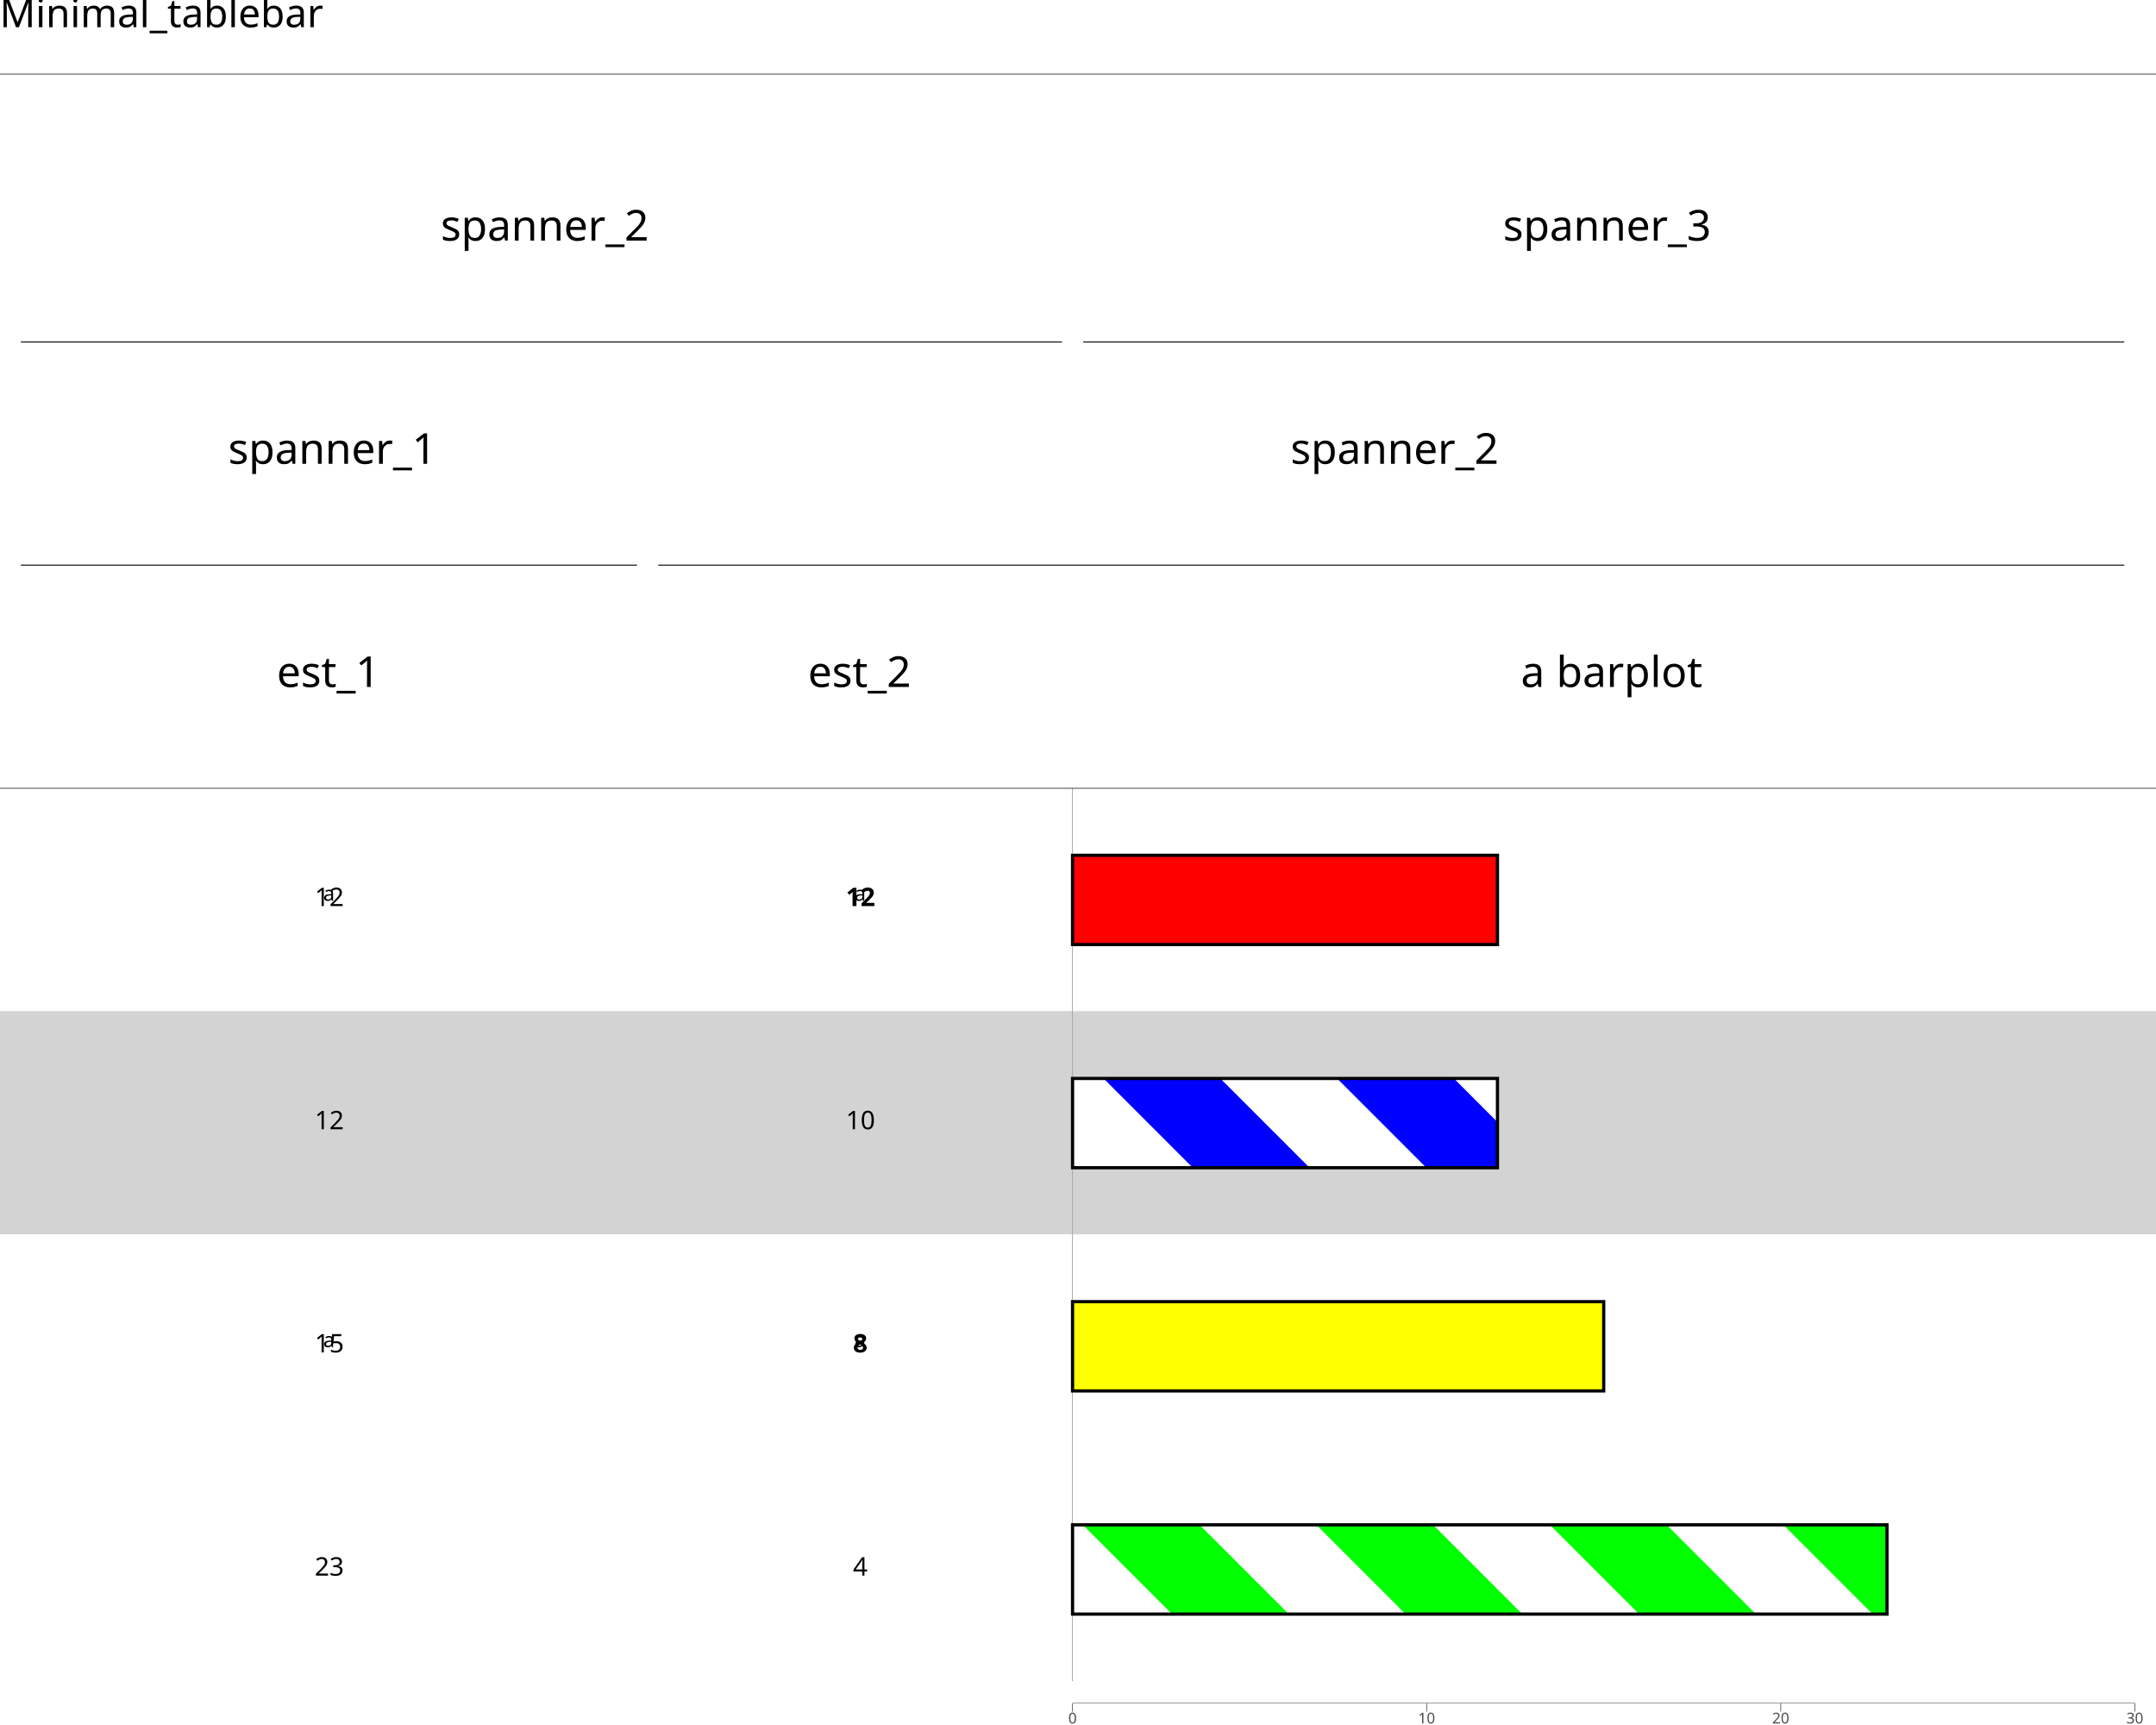
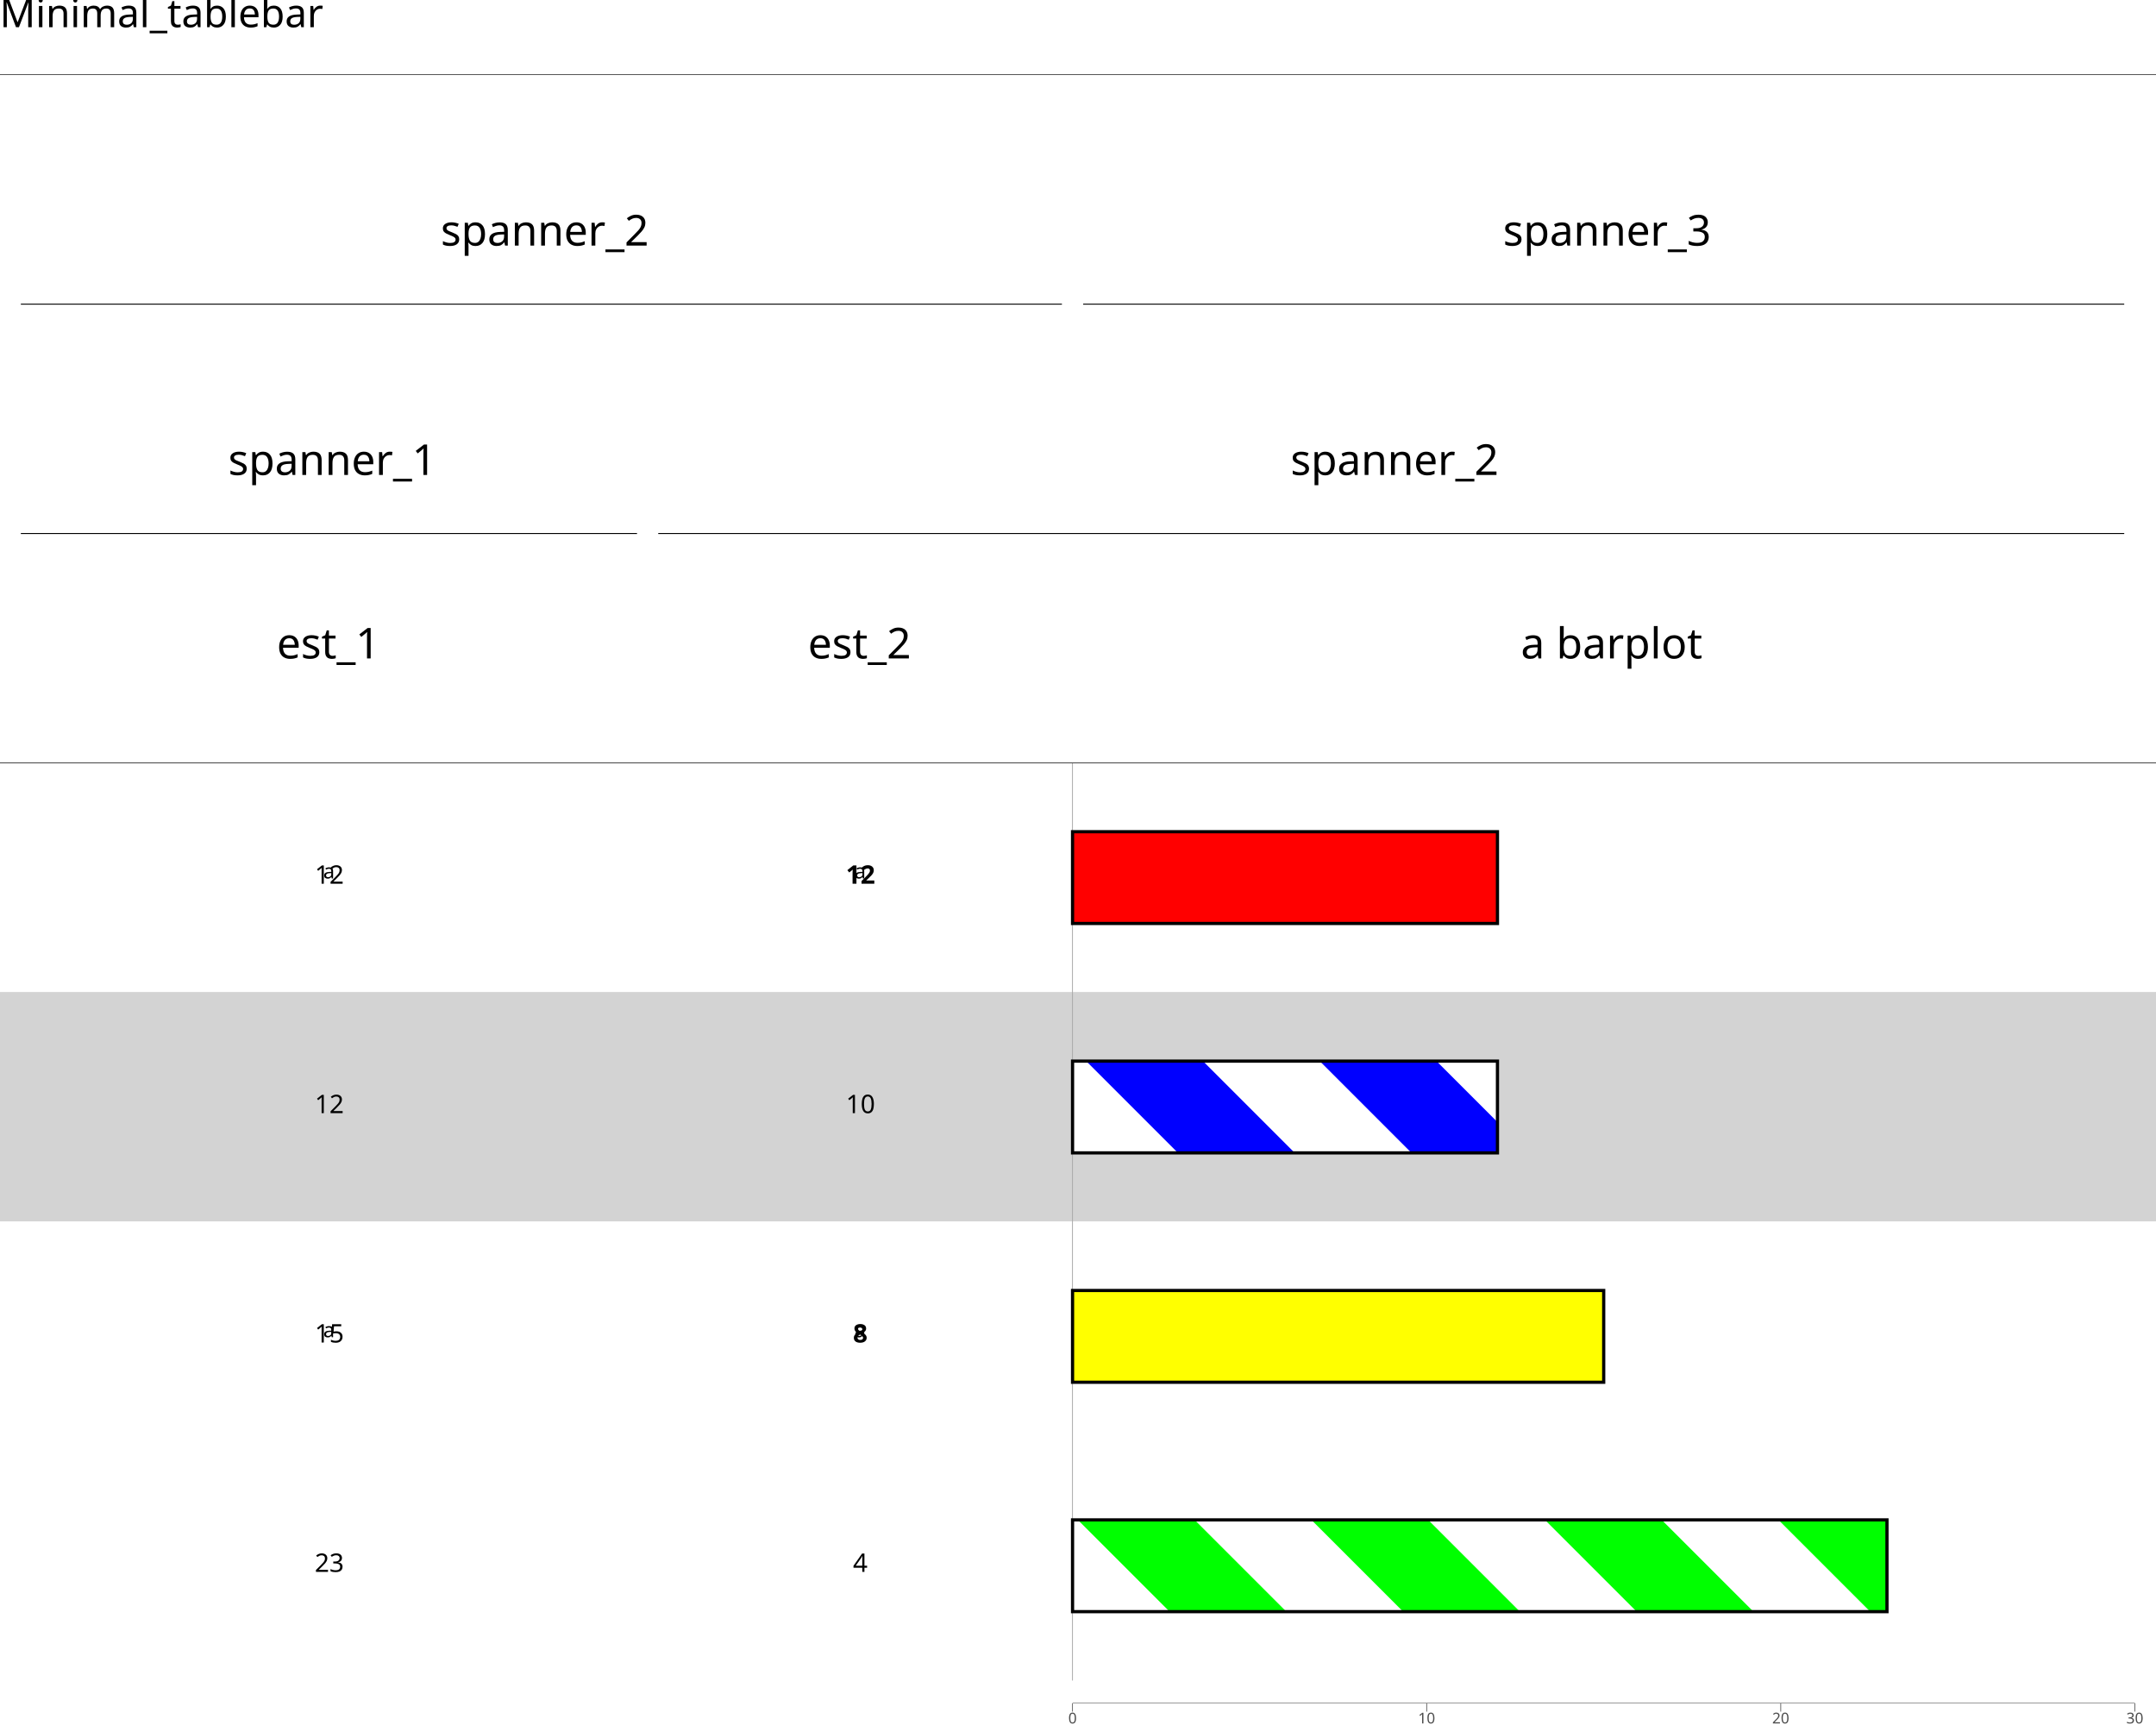
<svg xmlns="http://www.w3.org/2000/svg" class="svglite" data-engine-version="2.0" width="720.00pt" height="576.00pt" viewBox="0 0 720.00 576.00">
  <defs>
    <style type="text/css">
    .svglite line, .svglite polyline, .svglite polygon, .svglite path, .svglite rect, .svglite circle {
      fill: none;
      stroke: #000000;
      stroke-linecap: round;
      stroke-linejoin: round;
      stroke-miterlimit: 10.00;
    }
  </style>
  </defs>
  <rect width="100%" height="100%" style="stroke: none; fill: #FFFFFF;" />
  <defs>
    <clipPath id="cpMC4wMHw3MjAuMDB8MC4wMHw1NzYuMDA=">
      <rect x="0.00" y="0.00" width="720.00" height="576.00" />
    </clipPath>
  </defs>
  <g clip-path="url(#cpMC4wMHw3MjAuMDB8MC4wMHw1NzYuMDA=)">
    <rect x="0.00" y="0.00" width="720.00" height="576.00" style="stroke-width: 1.07; stroke: #FFFFFF; fill: #FFFFFF;" />
  </g>
  <defs>
    <clipPath id="cpMC4wMHw3MjAuMDB8MTcuMzB8NTY4Ljc4">
      <rect x="0.00" y="17.30" width="720.00" height="551.48" />
    </clipPath>
  </defs>
  <g clip-path="url(#cpMC4wMHw3MjAuMDB8MTcuMzB8NTY4Ljc4)">
    <rect x="-0.095" y="17.30" width="720.09" height="551.48" style="stroke-width: 1.07; stroke: none; fill: #FFFFFF;" />
-     <rect x="-0.095" y="263.23" width="720.09" height="74.52" style="stroke-width: 0.21; stroke: #FFFFFF; stroke-linecap: butt; stroke-linejoin: miter; fill: #FFFFFF;" />
-     <rect x="-0.095" y="337.76" width="720.09" height="74.52" style="stroke-width: 0.21; stroke: #D3D3D3; stroke-linecap: butt; stroke-linejoin: miter; fill: #D3D3D3;" />
-     <rect x="-0.095" y="412.28" width="720.09" height="74.52" style="stroke-width: 0.21; stroke: #FFFFFF; stroke-linecap: butt; stroke-linejoin: miter; fill: #FFFFFF;" />
-     <rect x="-0.095" y="486.80" width="720.09" height="74.52" style="stroke-width: 0.21; stroke: #FFFFFF; stroke-linecap: butt; stroke-linejoin: miter; fill: #FFFFFF;" />
-     <line x1="358.18" y1="263.23" x2="358.18" y2="561.33" style="stroke-width: 0.21; stroke: #A9A9A9; stroke-linecap: butt;" />
-     <line x1="358.18" y1="263.23" x2="358.18" y2="561.33" style="stroke-width: 0.21; stroke: #A9A9A9; stroke-linecap: butt;" />
-     <rect x="-0.095" y="24.76" width="720.09" height="238.48" style="stroke-width: 1.07; stroke: none; stroke-linecap: butt; stroke-linejoin: miter; fill: #FFFFFF;" />
-     <rect x="-0.095" y="24.76" width="720.09" height="238.48" style="stroke-width: 1.07; stroke: none; stroke-linecap: butt; stroke-linejoin: miter; fill: #FFFFFF;" />
-     <rect x="-0.095" y="24.76" width="720.09" height="238.48" style="stroke-width: 1.07; stroke: none; stroke-linecap: butt; stroke-linejoin: miter; fill: #FFFFFF;" />
-     <rect x="-0.095" y="24.76" width="720.09" height="238.48" style="stroke-width: 1.07; stroke: none; stroke-linecap: butt; stroke-linejoin: miter; fill: #FFFFFF;" />
+     <rect x="-0.095" y="254.75" width="720.09" height="76.59" style="stroke-width: 0.21; stroke: #FFFFFF; stroke-linecap: butt; stroke-linejoin: miter; fill: #FFFFFF;" />
+     <rect x="-0.095" y="331.34" width="720.09" height="76.59" style="stroke-width: 0.21; stroke: #D3D3D3; stroke-linecap: butt; stroke-linejoin: miter; fill: #D3D3D3;" />
+     <rect x="-0.095" y="407.93" width="720.09" height="76.59" style="stroke-width: 0.21; stroke: #FFFFFF; stroke-linecap: butt; stroke-linejoin: miter; fill: #FFFFFF;" />
+     <rect x="-0.095" y="484.53" width="720.09" height="76.59" style="stroke-width: 0.21; stroke: #FFFFFF; stroke-linecap: butt; stroke-linejoin: miter; fill: #FFFFFF;" />
+     <line x1="358.18" y1="254.75" x2="358.18" y2="561.12" style="stroke-width: 0.21; stroke: #A9A9A9; stroke-linecap: butt;" />
+     <line x1="358.18" y1="254.75" x2="358.18" y2="561.12" style="stroke-width: 0.21; stroke: #A9A9A9; stroke-linecap: butt;" />
+     <rect x="-0.095" y="24.96" width="720.09" height="229.78" style="stroke-width: 1.07; stroke: none; stroke-linecap: butt; stroke-linejoin: miter; fill: #FFFFFF;" />
+     <rect x="-0.095" y="24.96" width="720.09" height="229.78" style="stroke-width: 1.07; stroke: none; stroke-linecap: butt; stroke-linejoin: miter; fill: #FFFFFF;" />
+     <rect x="-0.095" y="24.96" width="720.09" height="229.78" style="stroke-width: 1.07; stroke: none; stroke-linecap: butt; stroke-linejoin: miter; fill: #FFFFFF;" />
+     <rect x="-0.095" y="24.96" width="720.09" height="229.78" style="stroke-width: 1.07; stroke: none; stroke-linecap: butt; stroke-linejoin: miter; fill: #FFFFFF;" />
    <line x1="358.18" y1="568.78" x2="712.94" y2="568.78" style="stroke-width: 0.21; stroke-linecap: butt;" />
-     <line x1="-0.095" y1="263.23" x2="720.00" y2="263.23" style="stroke-width: 0.21; stroke-linecap: butt;" />
-     <line x1="-0.095" y1="24.76" x2="720.00" y2="24.76" style="stroke-width: 0.21; stroke-linecap: butt;" />
-     <rect x="358.18" y="285.59" width="141.90" height="29.81" style="stroke-width: 1.07; stroke: none; stroke-linecap: square; stroke-linejoin: miter; fill: #FF0000;" />
-     <rect x="358.18" y="360.11" width="141.90" height="29.81" style="stroke-width: 1.07; stroke: none; stroke-linecap: square; stroke-linejoin: miter; fill: #0000FF;" />
-     <rect x="358.18" y="434.64" width="177.38" height="29.81" style="stroke-width: 1.07; stroke: none; stroke-linecap: square; stroke-linejoin: miter; fill: #FFFF00;" />
-     <rect x="358.18" y="509.16" width="271.98" height="29.81" style="stroke-width: 1.07; stroke: none; stroke-linecap: square; stroke-linejoin: miter; fill: #00FF00;" />
-     <polygon points="398.34,389.92 359.35,389.92 358.18,388.76 358.18,360.11 368.53,360.11 398.34,389.92 " style="stroke-width: 1.07; stroke: none; stroke-linecap: square; fill: #FFFFFF;" />
-     <polygon points="476.33,389.92 437.34,389.92 407.53,360.11 446.52,360.11 476.33,389.92 " style="stroke-width: 1.07; stroke: none; stroke-linecap: square; fill: #FFFFFF;" />
-     <polygon points="485.52,360.11 500.08,360.11 500.08,374.68 485.52,360.11 " style="stroke-width: 1.07; stroke: none; stroke-linecap: square; fill: #FFFFFF;" />
-     <polygon points="391.41,538.97 358.18,538.97 358.18,509.16 361.60,509.16 391.41,538.97 " style="stroke-width: 1.07; stroke: none; stroke-linecap: square; fill: #FFFFFF;" />
-     <polygon points="469.40,538.97 430.40,538.97 400.59,509.16 439.59,509.16 469.40,538.97 " style="stroke-width: 1.07; stroke: none; stroke-linecap: square; fill: #FFFFFF;" />
-     <polygon points="547.39,538.97 508.39,538.97 478.58,509.16 517.58,509.16 547.39,538.97 " style="stroke-width: 1.07; stroke: none; stroke-linecap: square; fill: #FFFFFF;" />
-     <polygon points="625.38,538.97 586.38,538.97 556.57,509.16 595.57,509.16 625.38,538.97 " style="stroke-width: 1.07; stroke: none; stroke-linecap: square; fill: #FFFFFF;" />
-     <rect x="358.18" y="285.59" width="141.90" height="29.81" style="stroke-width: 1.07; stroke-linecap: square; stroke-linejoin: miter;" />
-     <rect x="358.18" y="360.11" width="141.90" height="29.81" style="stroke-width: 1.07; stroke-linecap: square; stroke-linejoin: miter;" />
-     <rect x="358.18" y="434.64" width="177.38" height="29.81" style="stroke-width: 1.07; stroke-linecap: square; stroke-linejoin: miter;" />
-     <rect x="358.18" y="509.16" width="271.98" height="29.81" style="stroke-width: 1.07; stroke-linecap: square; stroke-linejoin: miter;" />
-     <text x="282.48" y="302.55" style="font-size: 8.54px; font-weight: bold; font-family: sans;" textLength="9.50px" lengthAdjust="spacingAndGlyphs">12</text>
-     <text x="282.48" y="377.07" style="font-size: 8.54px; font-family: sans;" textLength="9.50px" lengthAdjust="spacingAndGlyphs">10</text>
-     <text x="284.85" y="451.59" style="font-size: 8.54px; font-weight: bold; font-family: sans;" textLength="4.75px" lengthAdjust="spacingAndGlyphs">8</text>
-     <text x="284.85" y="526.12" style="font-size: 8.54px; font-family: sans;" textLength="4.75px" lengthAdjust="spacingAndGlyphs">4</text>
-     <text x="285.33" y="300.78" style="font-size: 6.83px; font-family: sans;" textLength="3.80px" lengthAdjust="spacingAndGlyphs">a</text>
-     <text x="285.33" y="449.83" style="font-size: 6.83px; font-family: sans;" textLength="3.80px" lengthAdjust="spacingAndGlyphs">a</text>
-     <text x="105.10" y="302.55" style="font-size: 8.54px; font-family: sans;" textLength="9.50px" lengthAdjust="spacingAndGlyphs">12</text>
-     <text x="105.10" y="377.07" style="font-size: 8.54px; font-family: sans;" textLength="9.50px" lengthAdjust="spacingAndGlyphs">12</text>
-     <text x="105.10" y="451.59" style="font-size: 8.54px; font-family: sans;" textLength="9.50px" lengthAdjust="spacingAndGlyphs">15</text>
-     <text x="105.10" y="526.12" style="font-size: 8.54px; font-family: sans;" textLength="9.50px" lengthAdjust="spacingAndGlyphs">23</text>
-     <text x="107.95" y="300.78" style="font-size: 6.83px; font-family: sans;" textLength="3.80px" lengthAdjust="spacingAndGlyphs">a</text>
-     <text x="107.95" y="449.83" style="font-size: 6.83px; font-family: sans;" textLength="3.80px" lengthAdjust="spacingAndGlyphs">a</text>
-     <line x1="219.82" y1="188.71" x2="709.39" y2="188.71" style="stroke-width: 0.32; stroke-linecap: butt;" />
-     <text x="430.98" y="154.87" style="font-size: 14.23px; font-family: sans;" textLength="67.25px" lengthAdjust="spacingAndGlyphs">spanner_2</text>
-     <line x1="6.96" y1="188.71" x2="212.73" y2="188.71" style="stroke-width: 0.32; stroke-linecap: butt;" />
-     <text x="76.22" y="154.87" style="font-size: 14.23px; font-family: sans;" textLength="67.25px" lengthAdjust="spacingAndGlyphs">spanner_1</text>
-     <line x1="361.73" y1="114.19" x2="709.39" y2="114.19" style="stroke-width: 0.32; stroke-linecap: butt;" />
-     <text x="501.94" y="80.34" style="font-size: 14.23px; font-family: sans;" textLength="67.25px" lengthAdjust="spacingAndGlyphs">spanner_3</text>
-     <line x1="6.96" y1="114.19" x2="354.63" y2="114.19" style="stroke-width: 0.32; stroke-linecap: butt;" />
-     <text x="147.18" y="80.34" style="font-size: 14.23px; font-family: sans;" textLength="67.25px" lengthAdjust="spacingAndGlyphs">spanner_2</text>
-     <text x="507.88" y="229.39" style="font-size: 14.23px; font-family: sans;" textLength="7.91px" lengthAdjust="spacingAndGlyphs">a</text>
-     <text x="519.74" y="229.39" style="font-size: 14.23px; font-family: sans;" textLength="43.50px" lengthAdjust="spacingAndGlyphs">barplot</text>
-     <text x="269.82" y="229.39" style="font-size: 14.23px; font-family: sans;" textLength="34.81px" lengthAdjust="spacingAndGlyphs">est_2</text>
-     <text x="92.44" y="229.39" style="font-size: 14.23px; font-family: sans;" textLength="34.81px" lengthAdjust="spacingAndGlyphs">est_1</text>
+     <line x1="-0.095" y1="254.75" x2="720.00" y2="254.75" style="stroke-width: 0.21; stroke-linecap: butt;" />
+     <line x1="-0.095" y1="24.96" x2="720.00" y2="24.96" style="stroke-width: 0.21; stroke-linecap: butt;" />
+     <rect x="358.18" y="277.72" width="141.90" height="30.64" style="stroke-width: 1.07; stroke: none; stroke-linecap: square; stroke-linejoin: miter; fill: #FF0000;" />
+     <rect x="358.18" y="354.32" width="141.90" height="30.64" style="stroke-width: 1.07; stroke: none; stroke-linecap: square; stroke-linejoin: miter; fill: #0000FF;" />
+     <rect x="358.18" y="430.91" width="177.38" height="30.64" style="stroke-width: 1.07; stroke: none; stroke-linecap: square; stroke-linejoin: miter; fill: #FFFF00;" />
+     <rect x="358.18" y="507.51" width="271.98" height="30.64" style="stroke-width: 1.07; stroke: none; stroke-linecap: square; stroke-linejoin: miter; fill: #00FF00;" />
+     <polygon points="393.37,384.96 358.18,384.96 358.18,354.32 362.73,354.32 393.37,384.96 " style="stroke-width: 1.07; stroke: none; stroke-linecap: square; fill: #FFFFFF;" />
+     <polygon points="471.36,384.96 432.37,384.96 401.73,354.32 440.73,354.32 471.36,384.96 " style="stroke-width: 1.07; stroke: none; stroke-linecap: square; fill: #FFFFFF;" />
+     <polygon points="479.72,354.32 500.08,354.32 500.08,374.68 479.72,354.32 " style="stroke-width: 1.07; stroke: none; stroke-linecap: square; fill: #FFFFFF;" />
+     <polygon points="390.58,538.14 358.18,538.14 358.18,507.51 359.94,507.51 390.58,538.14 " style="stroke-width: 1.07; stroke: none; stroke-linecap: square; fill: #FFFFFF;" />
+     <polygon points="468.57,538.14 429.57,538.14 398.94,507.51 437.93,507.51 468.57,538.14 " style="stroke-width: 1.07; stroke: none; stroke-linecap: square; fill: #FFFFFF;" />
+     <polygon points="546.56,538.14 507.57,538.14 476.93,507.51 515.92,507.51 546.56,538.14 " style="stroke-width: 1.07; stroke: none; stroke-linecap: square; fill: #FFFFFF;" />
+     <polygon points="624.55,538.14 585.56,538.14 554.92,507.51 593.91,507.51 624.55,538.14 " style="stroke-width: 1.07; stroke: none; stroke-linecap: square; fill: #FFFFFF;" />
+     <rect x="358.18" y="277.72" width="141.90" height="30.64" style="stroke-width: 1.07; stroke-linecap: square; stroke-linejoin: miter;" />
+     <rect x="358.18" y="354.32" width="141.90" height="30.64" style="stroke-width: 1.07; stroke-linecap: square; stroke-linejoin: miter;" />
+     <rect x="358.18" y="430.91" width="177.38" height="30.64" style="stroke-width: 1.07; stroke-linecap: square; stroke-linejoin: miter;" />
+     <rect x="358.18" y="507.51" width="271.98" height="30.64" style="stroke-width: 1.07; stroke-linecap: square; stroke-linejoin: miter;" />
+     <text x="282.48" y="295.09" style="font-size: 8.54px; font-weight: bold; font-family: sans;" textLength="9.50px" lengthAdjust="spacingAndGlyphs">12</text>
+     <text x="282.48" y="371.69" style="font-size: 8.54px; font-family: sans;" textLength="9.50px" lengthAdjust="spacingAndGlyphs">10</text>
+     <text x="284.85" y="448.28" style="font-size: 8.54px; font-weight: bold; font-family: sans;" textLength="4.75px" lengthAdjust="spacingAndGlyphs">8</text>
+     <text x="284.85" y="524.88" style="font-size: 8.54px; font-family: sans;" textLength="4.75px" lengthAdjust="spacingAndGlyphs">4</text>
+     <text x="285.33" y="293.33" style="font-size: 6.83px; font-family: sans;" textLength="3.80px" lengthAdjust="spacingAndGlyphs">a</text>
+     <text x="285.33" y="446.52" style="font-size: 6.83px; font-family: sans;" textLength="3.80px" lengthAdjust="spacingAndGlyphs">a</text>
+     <text x="105.10" y="295.09" style="font-size: 8.54px; font-family: sans;" textLength="9.50px" lengthAdjust="spacingAndGlyphs">12</text>
+     <text x="105.10" y="371.69" style="font-size: 8.54px; font-family: sans;" textLength="9.50px" lengthAdjust="spacingAndGlyphs">12</text>
+     <text x="105.10" y="448.28" style="font-size: 8.54px; font-family: sans;" textLength="9.50px" lengthAdjust="spacingAndGlyphs">15</text>
+     <text x="105.10" y="524.88" style="font-size: 8.54px; font-family: sans;" textLength="9.50px" lengthAdjust="spacingAndGlyphs">23</text>
+     <text x="107.95" y="293.33" style="font-size: 6.83px; font-family: sans;" textLength="3.80px" lengthAdjust="spacingAndGlyphs">a</text>
+     <text x="107.95" y="446.52" style="font-size: 6.83px; font-family: sans;" textLength="3.80px" lengthAdjust="spacingAndGlyphs">a</text>
+     <line x1="219.82" y1="178.15" x2="709.39" y2="178.15" style="stroke-width: 0.32; stroke-linecap: butt;" />
+     <text x="430.98" y="158.59" style="font-size: 14.23px; font-family: sans;" textLength="67.25px" lengthAdjust="spacingAndGlyphs">spanner_2</text>
+     <line x1="6.96" y1="178.15" x2="212.73" y2="178.15" style="stroke-width: 0.32; stroke-linecap: butt;" />
+     <text x="76.22" y="158.59" style="font-size: 14.23px; font-family: sans;" textLength="67.25px" lengthAdjust="spacingAndGlyphs">spanner_1</text>
+     <line x1="361.73" y1="101.56" x2="709.39" y2="101.56" style="stroke-width: 0.32; stroke-linecap: butt;" />
+     <text x="501.94" y="82.00" style="font-size: 14.23px; font-family: sans;" textLength="67.25px" lengthAdjust="spacingAndGlyphs">spanner_3</text>
+     <line x1="6.96" y1="101.56" x2="354.63" y2="101.56" style="stroke-width: 0.32; stroke-linecap: butt;" />
+     <text x="147.18" y="82.00" style="font-size: 14.23px; font-family: sans;" textLength="67.25px" lengthAdjust="spacingAndGlyphs">spanner_2</text>
+     <text x="507.88" y="219.87" style="font-size: 14.23px; font-family: sans;" textLength="7.91px" lengthAdjust="spacingAndGlyphs">a</text>
+     <text x="519.74" y="219.87" style="font-size: 14.23px; font-family: sans;" textLength="43.50px" lengthAdjust="spacingAndGlyphs">barplot</text>
+     <text x="269.82" y="219.87" style="font-size: 14.23px; font-family: sans;" textLength="34.81px" lengthAdjust="spacingAndGlyphs">est_2</text>
+     <text x="92.44" y="219.87" style="font-size: 14.23px; font-family: sans;" textLength="34.81px" lengthAdjust="spacingAndGlyphs">est_1</text>
  </g>
  <g clip-path="url(#cpMC4wMHw3MjAuMDB8MC4wMHw1NzYuMDA=)">
    <polyline points="358.18,571.52 358.18,568.78 " style="stroke-width: 0.21; stroke: #333333; stroke-linecap: butt;" />
    <polyline points="476.43,571.52 476.43,568.78 " style="stroke-width: 0.21; stroke: #333333; stroke-linecap: butt;" />
    <polyline points="594.69,571.52 594.69,568.78 " style="stroke-width: 0.21; stroke: #333333; stroke-linecap: butt;" />
    <polyline points="712.94,571.52 712.94,568.78 " style="stroke-width: 0.21; stroke: #333333; stroke-linecap: butt;" />
    <text x="358.18" y="575.48" text-anchor="middle" style="font-size: 5.00px; fill: #4D4D4D; font-family: sans;" textLength="2.78px" lengthAdjust="spacingAndGlyphs">0</text>
    <text x="476.43" y="575.48" text-anchor="middle" style="font-size: 5.00px; fill: #4D4D4D; font-family: sans;" textLength="5.56px" lengthAdjust="spacingAndGlyphs">10</text>
    <text x="594.69" y="575.48" text-anchor="middle" style="font-size: 5.00px; fill: #4D4D4D; font-family: sans;" textLength="5.56px" lengthAdjust="spacingAndGlyphs">20</text>
    <text x="712.94" y="575.48" text-anchor="middle" style="font-size: 5.00px; fill: #4D4D4D; font-family: sans;" textLength="5.56px" lengthAdjust="spacingAndGlyphs">30</text>
    <text x="-0.095" y="9.08" style="font-size: 13.20px; font-family: sans;" textLength="100.52px" lengthAdjust="spacingAndGlyphs">Minimal_tablebar</text>
  </g>
</svg>
